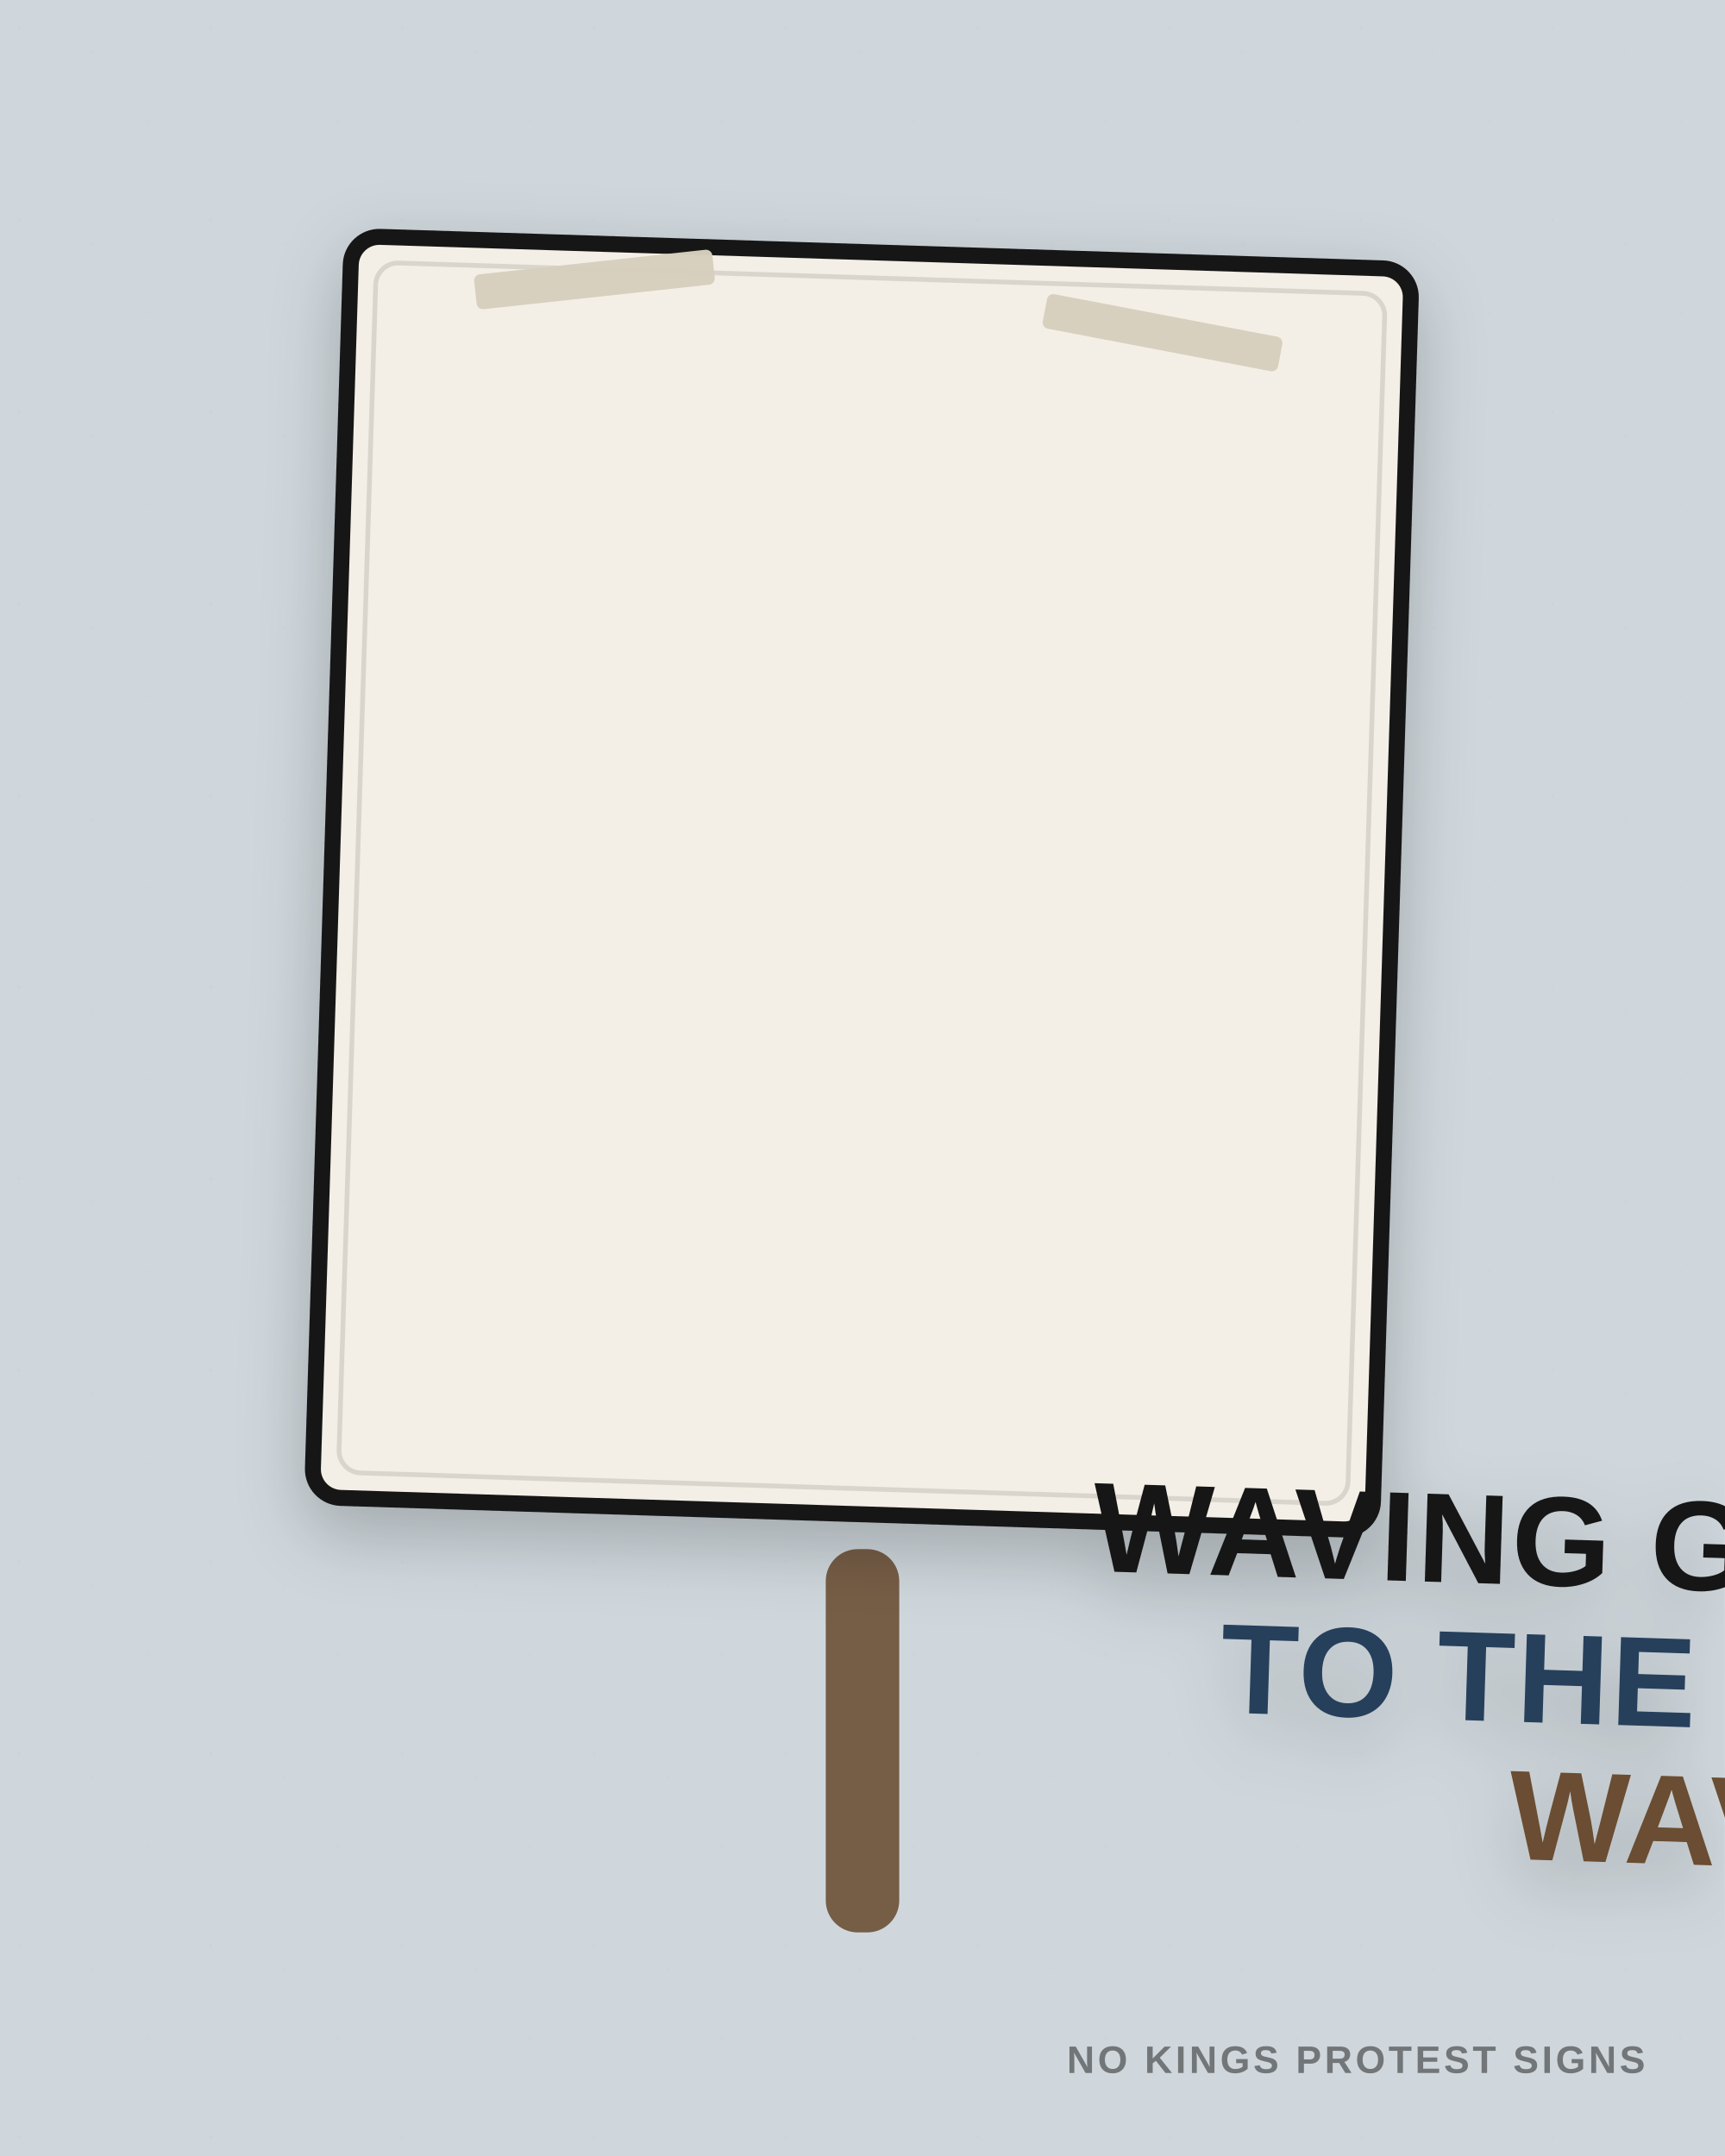
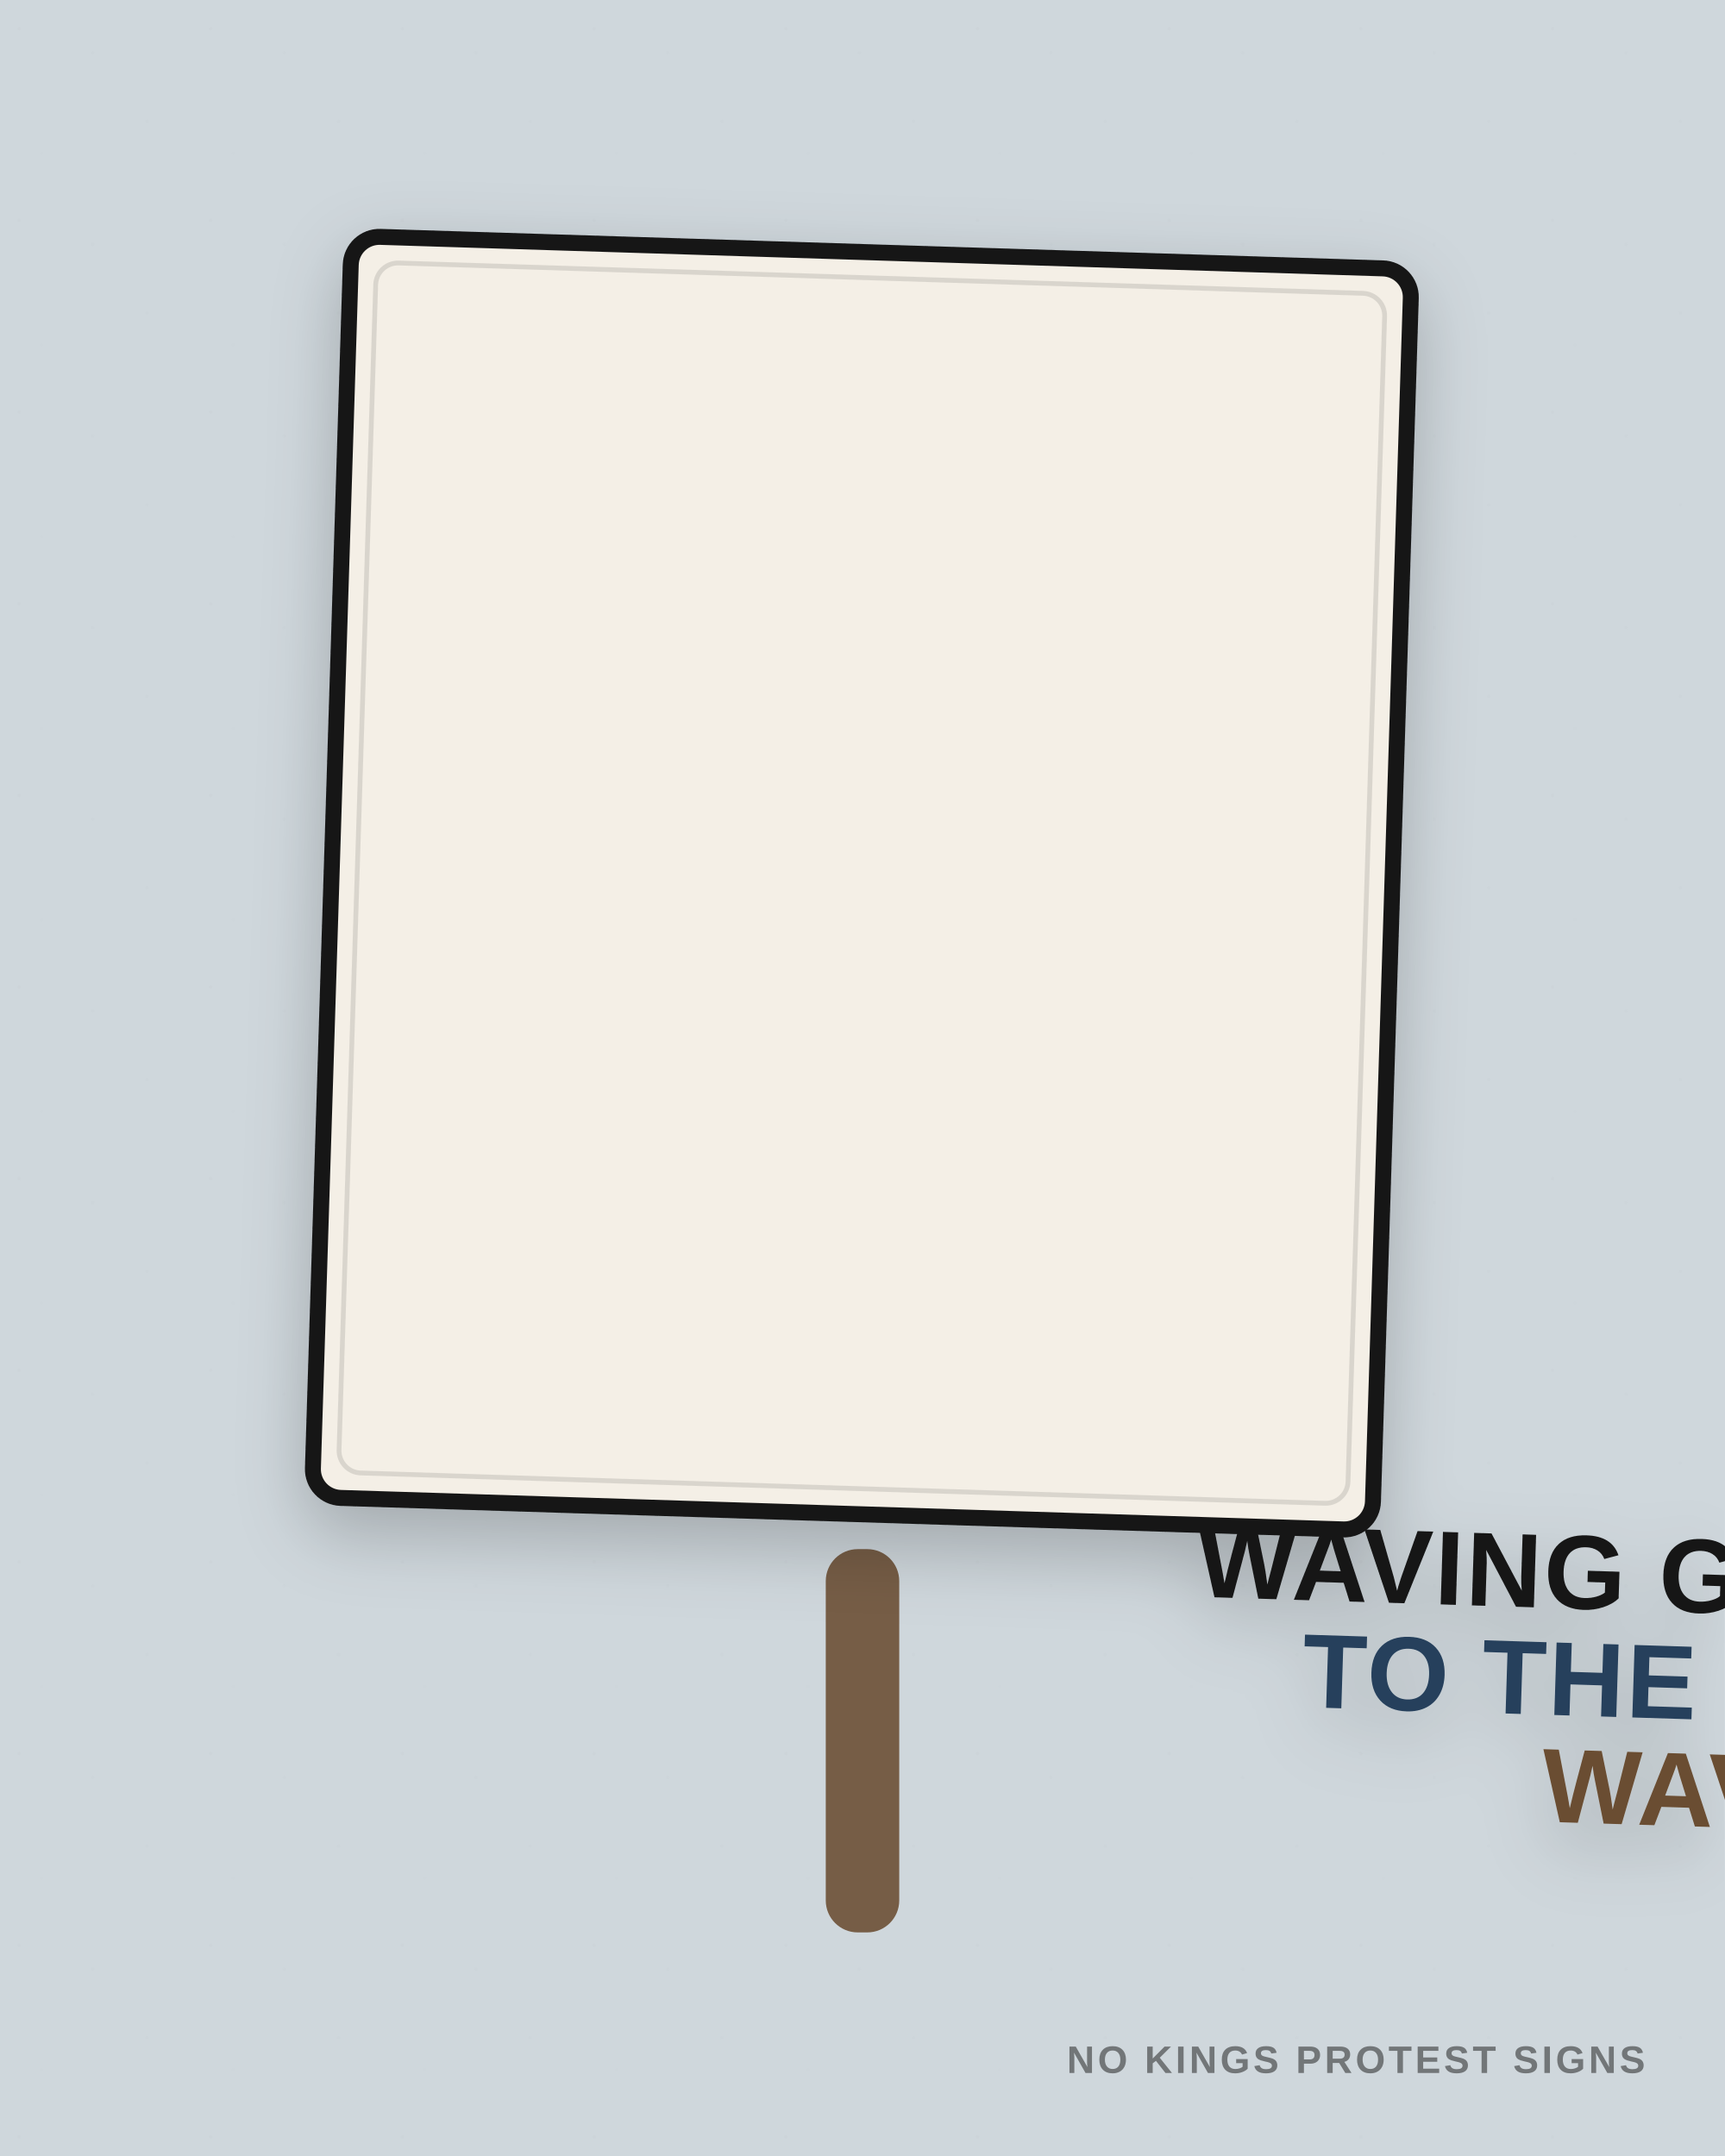
<svg xmlns="http://www.w3.org/2000/svg" width="1080" height="1350" viewBox="0 0 1080 1350" role="img" aria-labelledby="title desc">
  <defs>
    <filter id="shadow" x="-20%" y="-20%" width="140%" height="140%">
      <feDropShadow dx="0" dy="16" stdDeviation="22" flood-color="#000000" flood-opacity="0.22" />
    </filter>
    <pattern id="grain" width="120" height="120" patternUnits="userSpaceOnUse">
      <circle cx="12" cy="18" r="1.1" fill="#000" opacity="0.13" />
      <circle cx="58" cy="33" r="1.2" fill="#000" opacity="0.08" />
      <circle cx="92" cy="76" r="1.1" fill="#000" opacity="0.1" />
      <circle cx="26" cy="96" r="1" fill="#000" opacity="0.07" />
    </pattern>
  </defs>
  <rect width="1080" height="1350" fill="#cfd7dc" />
  <rect width="1080" height="1350" fill="url(#grain)" opacity="0.08" />
  <rect x="517" y="970" width="46" height="240" rx="20" fill="#6f5339" opacity="0.92" />
  <g transform="translate(540 540) rotate(1.8)" filter="url(#shadow)">
    <rect x="-332" y="-382" width="664" height="790" rx="18" fill="#f4efe6" stroke="#181818" stroke-width="10" />
    <rect x="-316" y="-366" width="632" height="758" rx="14" fill="none" stroke="rgba(24,24,24,0.12)" stroke-width="3" />
-     <rect x="-255" y="-360" width="150" height="22" rx="4" fill="#d6cfbe" opacity="0.98" transform="rotate(-8 -255 -360)" />
-     <rect x="105" y="-360" width="150" height="22" rx="4" fill="#d6cfbe" opacity="0.98" transform="rotate(9 105 -360)" />
-     <text x="540" y="439" text-anchor="middle" font-family="Arial Black, Arial, Helvetica, sans-serif" font-size="80" font-weight="900" fill="#151515" letter-spacing="1.2">WAVING GOODBYE</text>
-     <text x="540" y="525" text-anchor="middle" font-family="Arial Black, Arial, Helvetica, sans-serif" font-size="80" font-weight="900" fill="#26415b" letter-spacing="1.2">TO THE ROYAL</text>
-     <text x="540" y="611" text-anchor="middle" font-family="Arial Black, Arial, Helvetica, sans-serif" font-size="80" font-weight="900" fill="#6b4e31" letter-spacing="1.2">WAVE</text>
+     <text x="540" y="453" text-anchor="middle" font-family="Arial Black, Arial, Helvetica, sans-serif" font-size="66" font-weight="900" fill="#151515" letter-spacing="1.2">WAVING GOODBYE</text>
+     <text x="540" y="520" text-anchor="middle" font-family="Arial Black, Arial, Helvetica, sans-serif" font-size="66" font-weight="900" fill="#26415b" letter-spacing="1.2">TO THE ROYAL</text>
+     <text x="540" y="587" text-anchor="middle" font-family="Arial Black, Arial, Helvetica, sans-serif" font-size="66" font-weight="900" fill="#6b4e31" letter-spacing="1.2">WAVE</text>
  </g>
  <text x="1030" y="1298" text-anchor="end" font-family="Arial, Helvetica, sans-serif" font-size="24" font-weight="700" fill="#262626" opacity="0.55" letter-spacing="2">NO KINGS PROTEST SIGNS</text>
</svg>
